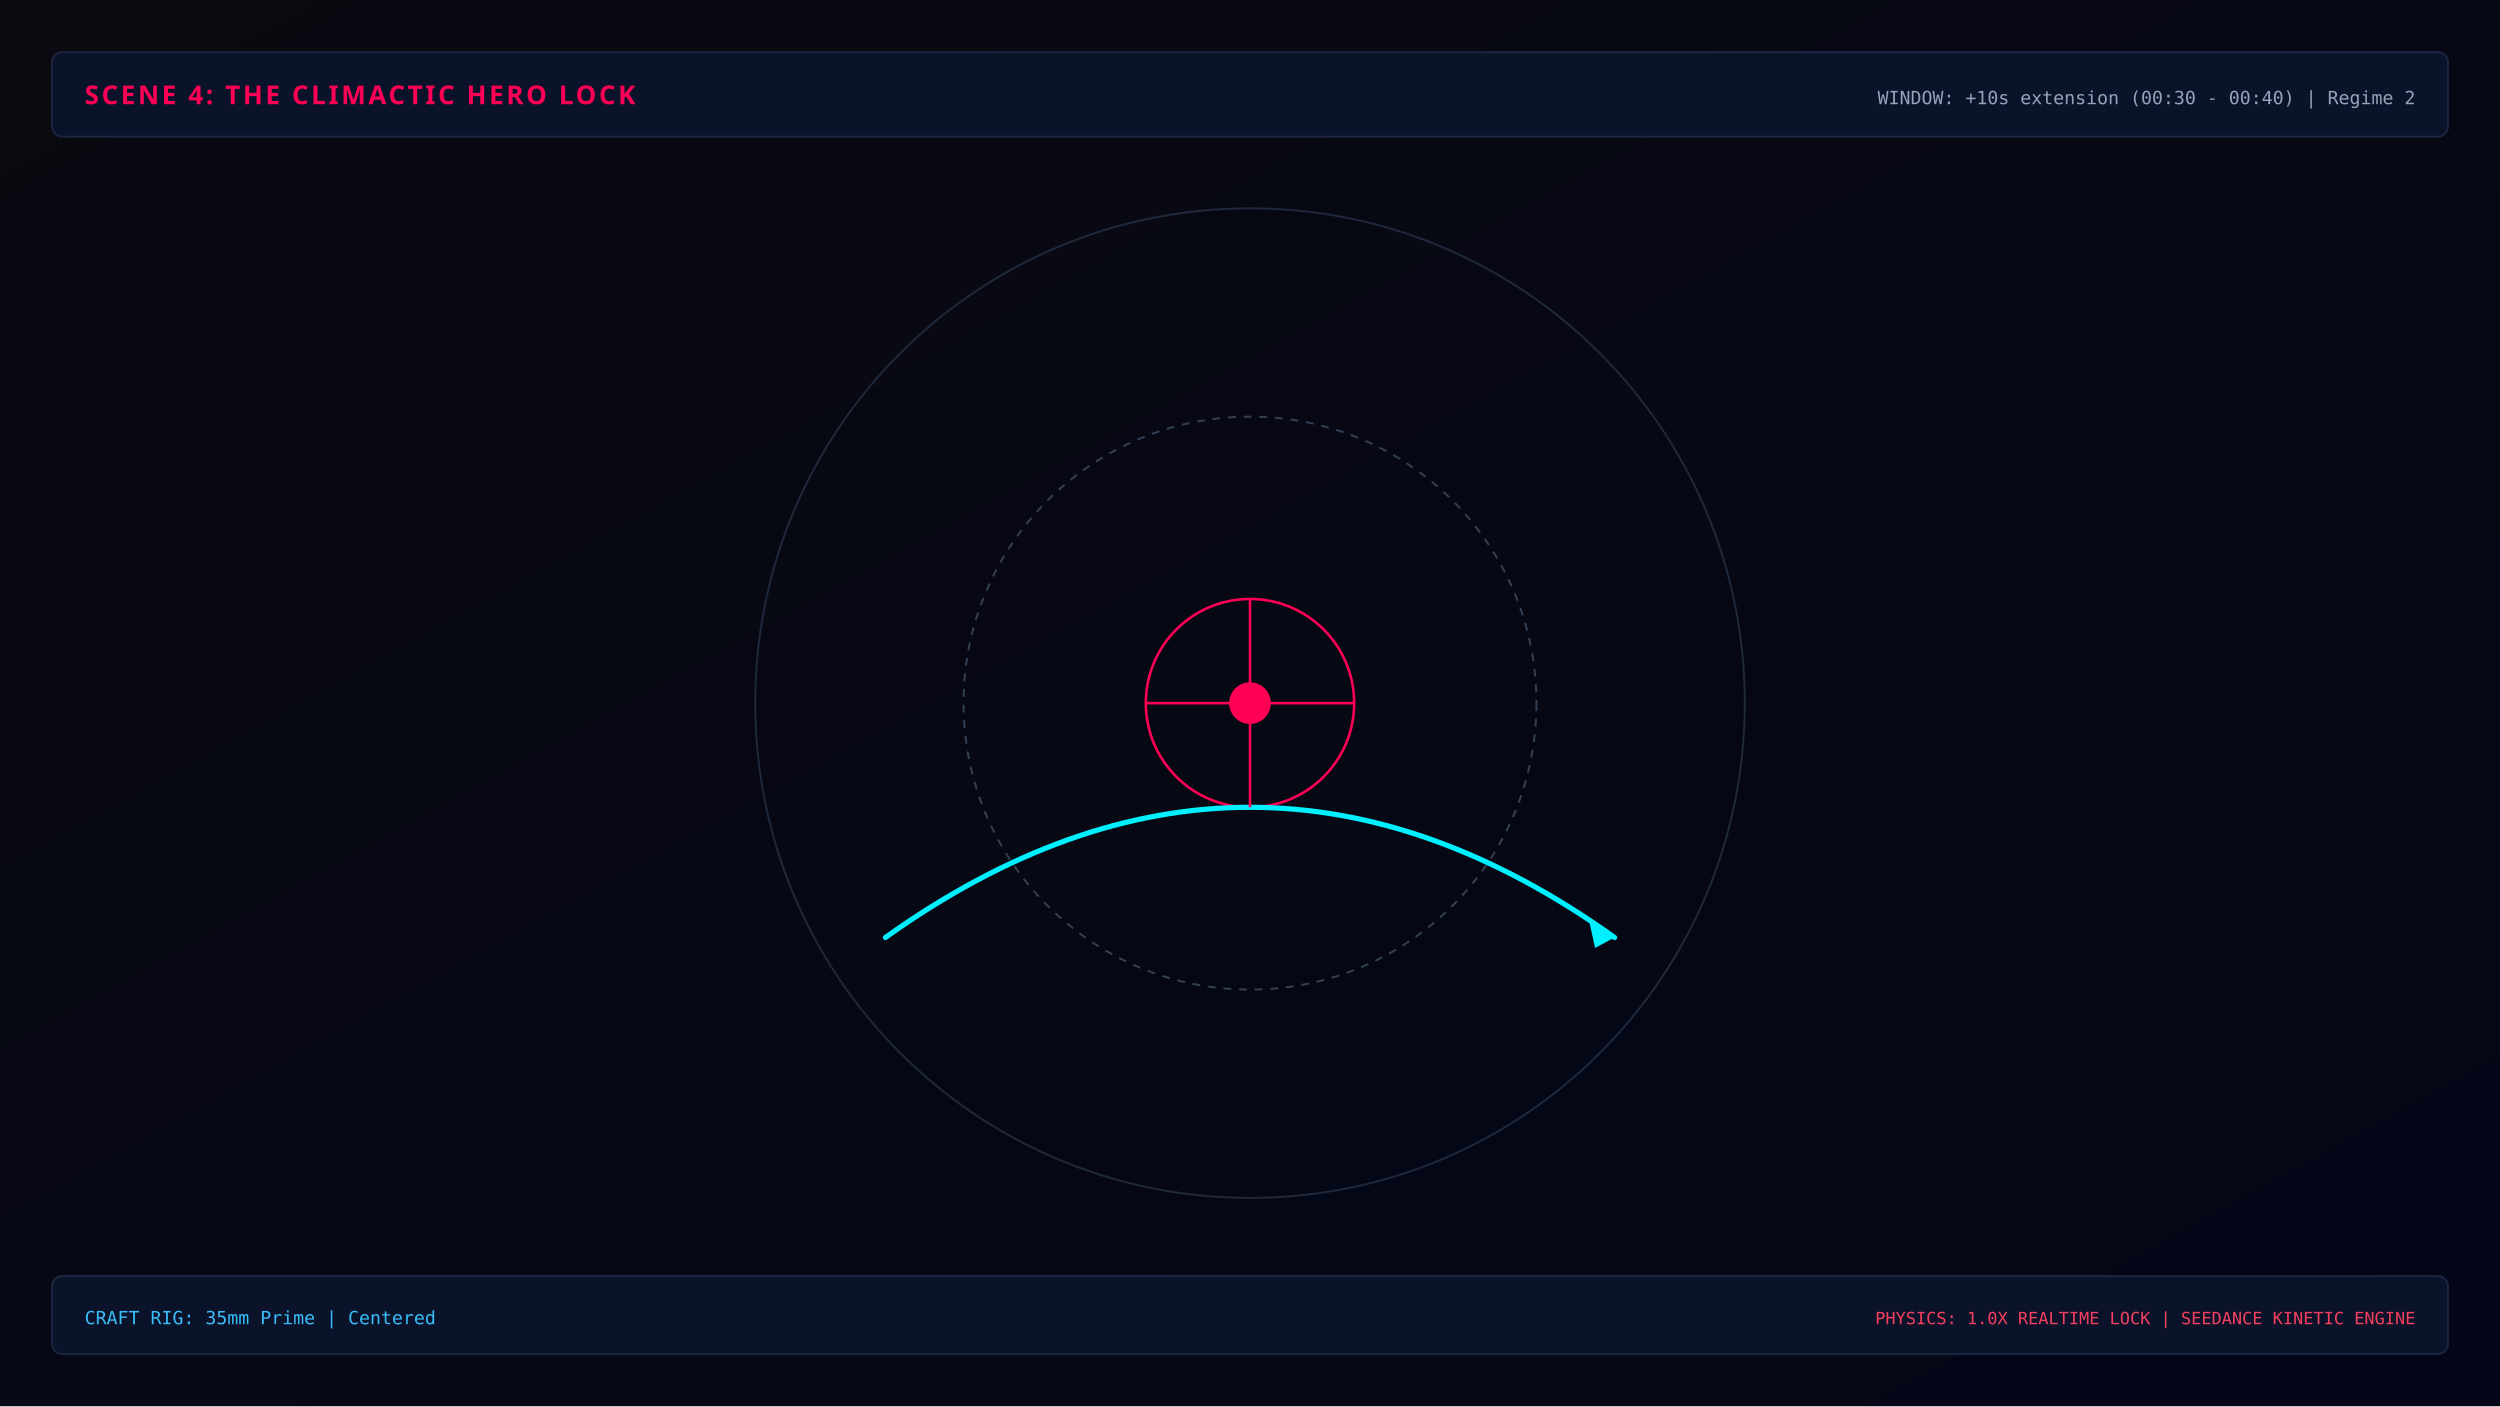
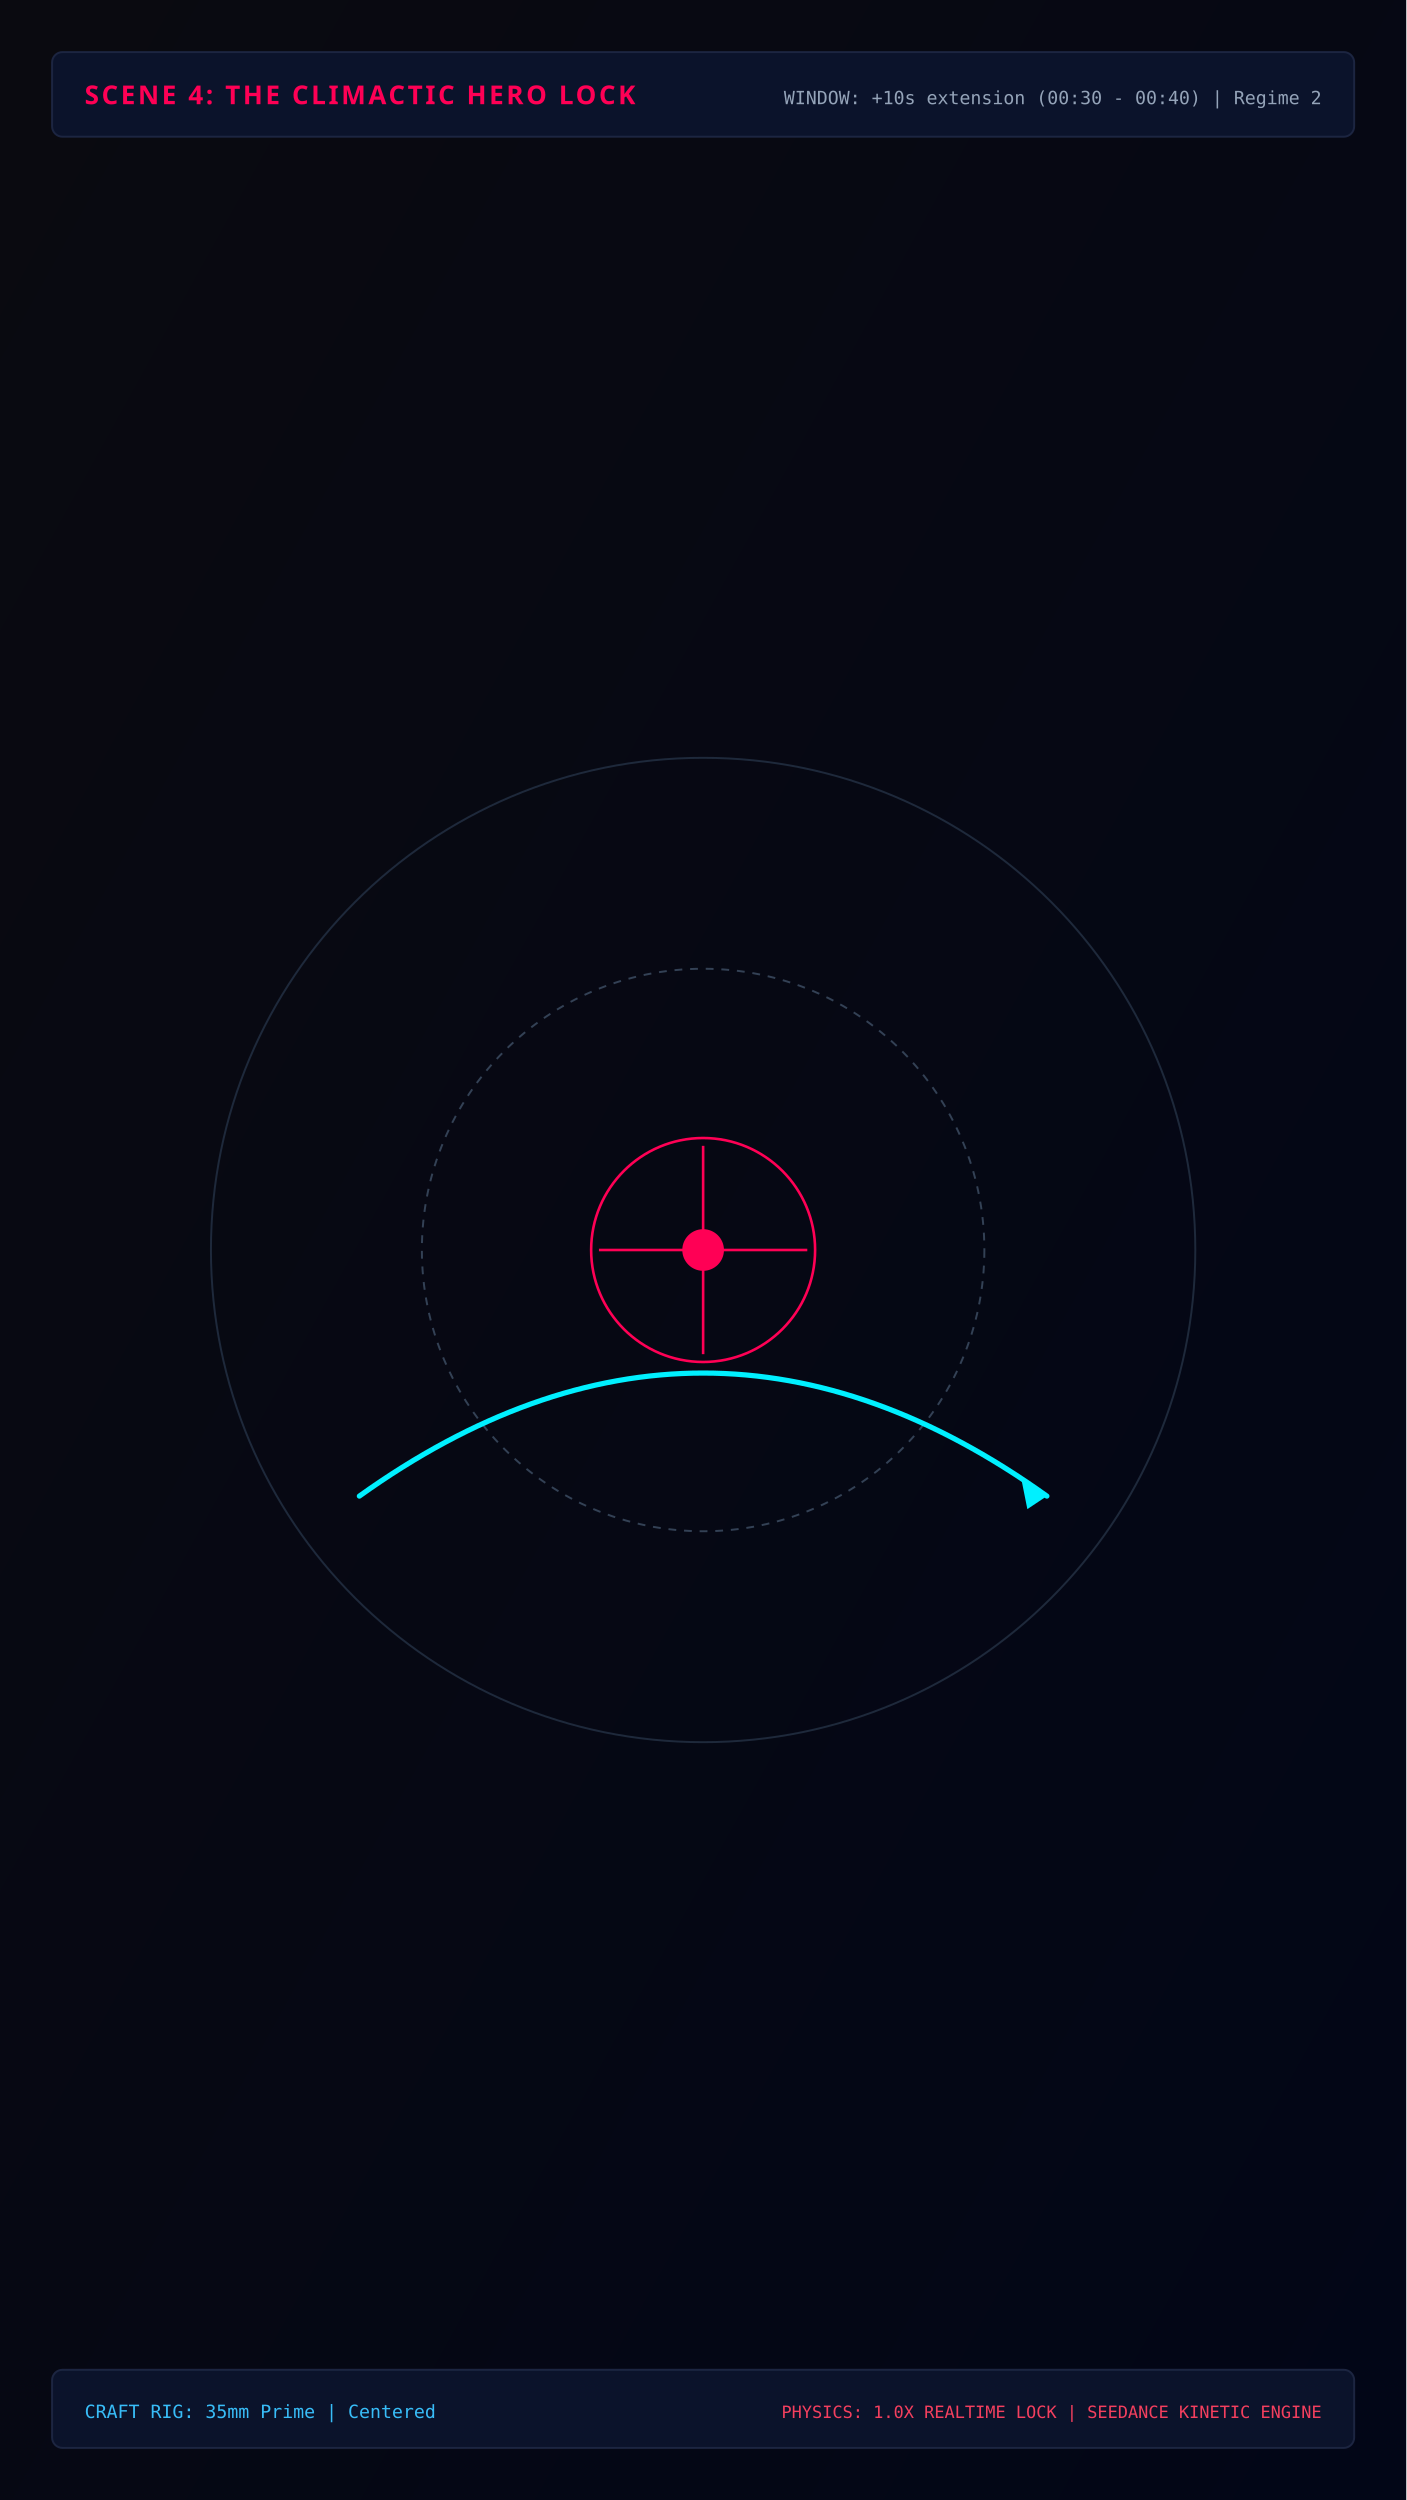
- <svg xmlns="http://www.w3.org/2000/svg" viewBox="0 0 1920 1080" width="100%" height="100%">
+ <svg xmlns="http://www.w3.org/2000/svg" viewBox="0 0 1080 1920" width="100%" height="100%">
  <defs>
    <linearGradient id="sceneGrad" x1="0%" y1="0%" x2="100%" y2="100%">
      <stop offset="0%" stop-color="#0A0A10" />
      <stop offset="100%" stop-color="#020617" />
    </linearGradient>
  </defs>
-   <rect width="1920" height="1080" fill="url(#sceneGrad)" />
-   <circle cx="960" cy="540" r="380" fill="none" stroke="#1E293B" stroke-width="1.5" />
-   <circle cx="960" cy="540" r="220" fill="none" stroke="#334155" stroke-width="1.5" stroke-dasharray="6,6" />
-   <circle cx="960" cy="540" r="80" fill="none" stroke="#FF0055" stroke-width="2" />
-   <path d="M 680 720 Q 960 520 1240 720" fill="none" stroke="#00F0FF" stroke-width="4" stroke-linecap="round" />
-   <polygon points="1240,720 1220,705 1225,728" fill="#00F0FF" />
-   <circle cx="960" cy="540" r="16" fill="#FF0055" />
-   <line x1="960" y1="460" x2="960" y2="620" stroke="#FF0055" stroke-width="2" />
-   <line x1="880" y1="540" x2="1040" y2="540" stroke="#FF0055" stroke-width="2" />
-   <rect x="40" y="40" width="1840" height="65" rx="8" fill="#0B132B" stroke="#1C2541" stroke-width="1.5" />
+   <rect width="1080" height="1920" fill="url(#sceneGrad)" />
+   <circle cx="540" cy="960" r="378" fill="none" stroke="#1E293B" stroke-width="1.5" />
+   <circle cx="540" cy="960" r="216" fill="none" stroke="#334155" stroke-width="1.5" stroke-dasharray="6,6" />
+   <circle cx="540" cy="960" r="86" fill="none" stroke="#FF0055" stroke-width="2" />
+   <path d="M 276 1149 Q 540 960 804 1149" fill="none" stroke="#00F0FF" stroke-width="4" stroke-linecap="round" />
+   <polygon points="804,1149 784,1134 789,1159" fill="#00F0FF" />
+   <circle cx="540" cy="960" r="16" fill="#FF0055" />
+   <line x1="540" y1="880" x2="540" y2="1040" stroke="#FF0055" stroke-width="2" />
+   <line x1="460" y1="960" x2="620" y2="960" stroke="#FF0055" stroke-width="2" />
+   <rect x="40" y="40" width="1000" height="65" rx="8" fill="#0B132B" stroke="#1C2541" stroke-width="1.5" />
  <text x="65" y="80" font-family="'Space Grotesk', sans-serif" font-size="20" font-weight="700" fill="#FF0055" letter-spacing="2">
    SCENE 4: THE CLIMACTIC HERO LOCK
  </text>
-   <text x="1855" y="80" font-family="'JetBrains Mono', monospace" font-size="14" fill="#94A3B8" text-anchor="end">
+   <text x="1015" y="80" font-family="'JetBrains Mono', monospace" font-size="14" fill="#94A3B8" text-anchor="end">
    WINDOW: +10s extension (00:30 - 00:40) | Regime 2
  </text>
-   <rect x="40" y="980" width="1840" height="60" rx="8" fill="#0B132B" stroke="#1C2541" stroke-width="1.5" />
-   <text x="65" y="1017" font-family="'JetBrains Mono', monospace" font-size="14" fill="#38BDF8">
+   <rect x="40" y="1820" width="1000" height="60" rx="8" fill="#0B132B" stroke="#1C2541" stroke-width="1.5" />
+   <text x="65" y="1857" font-family="'JetBrains Mono', monospace" font-size="14" fill="#38BDF8">
    CRAFT RIG: 35mm Prime | Centered
  </text>
-   <text x="1855" y="1017" font-family="'JetBrains Mono', monospace" font-size="13" fill="#F43F5E" text-anchor="end">
+   <text x="1015" y="1857" font-family="'JetBrains Mono', monospace" font-size="13" fill="#F43F5E" text-anchor="end">
    PHYSICS: 1.0X REALTIME LOCK | SEEDANCE KINETIC ENGINE
  </text>
</svg>
